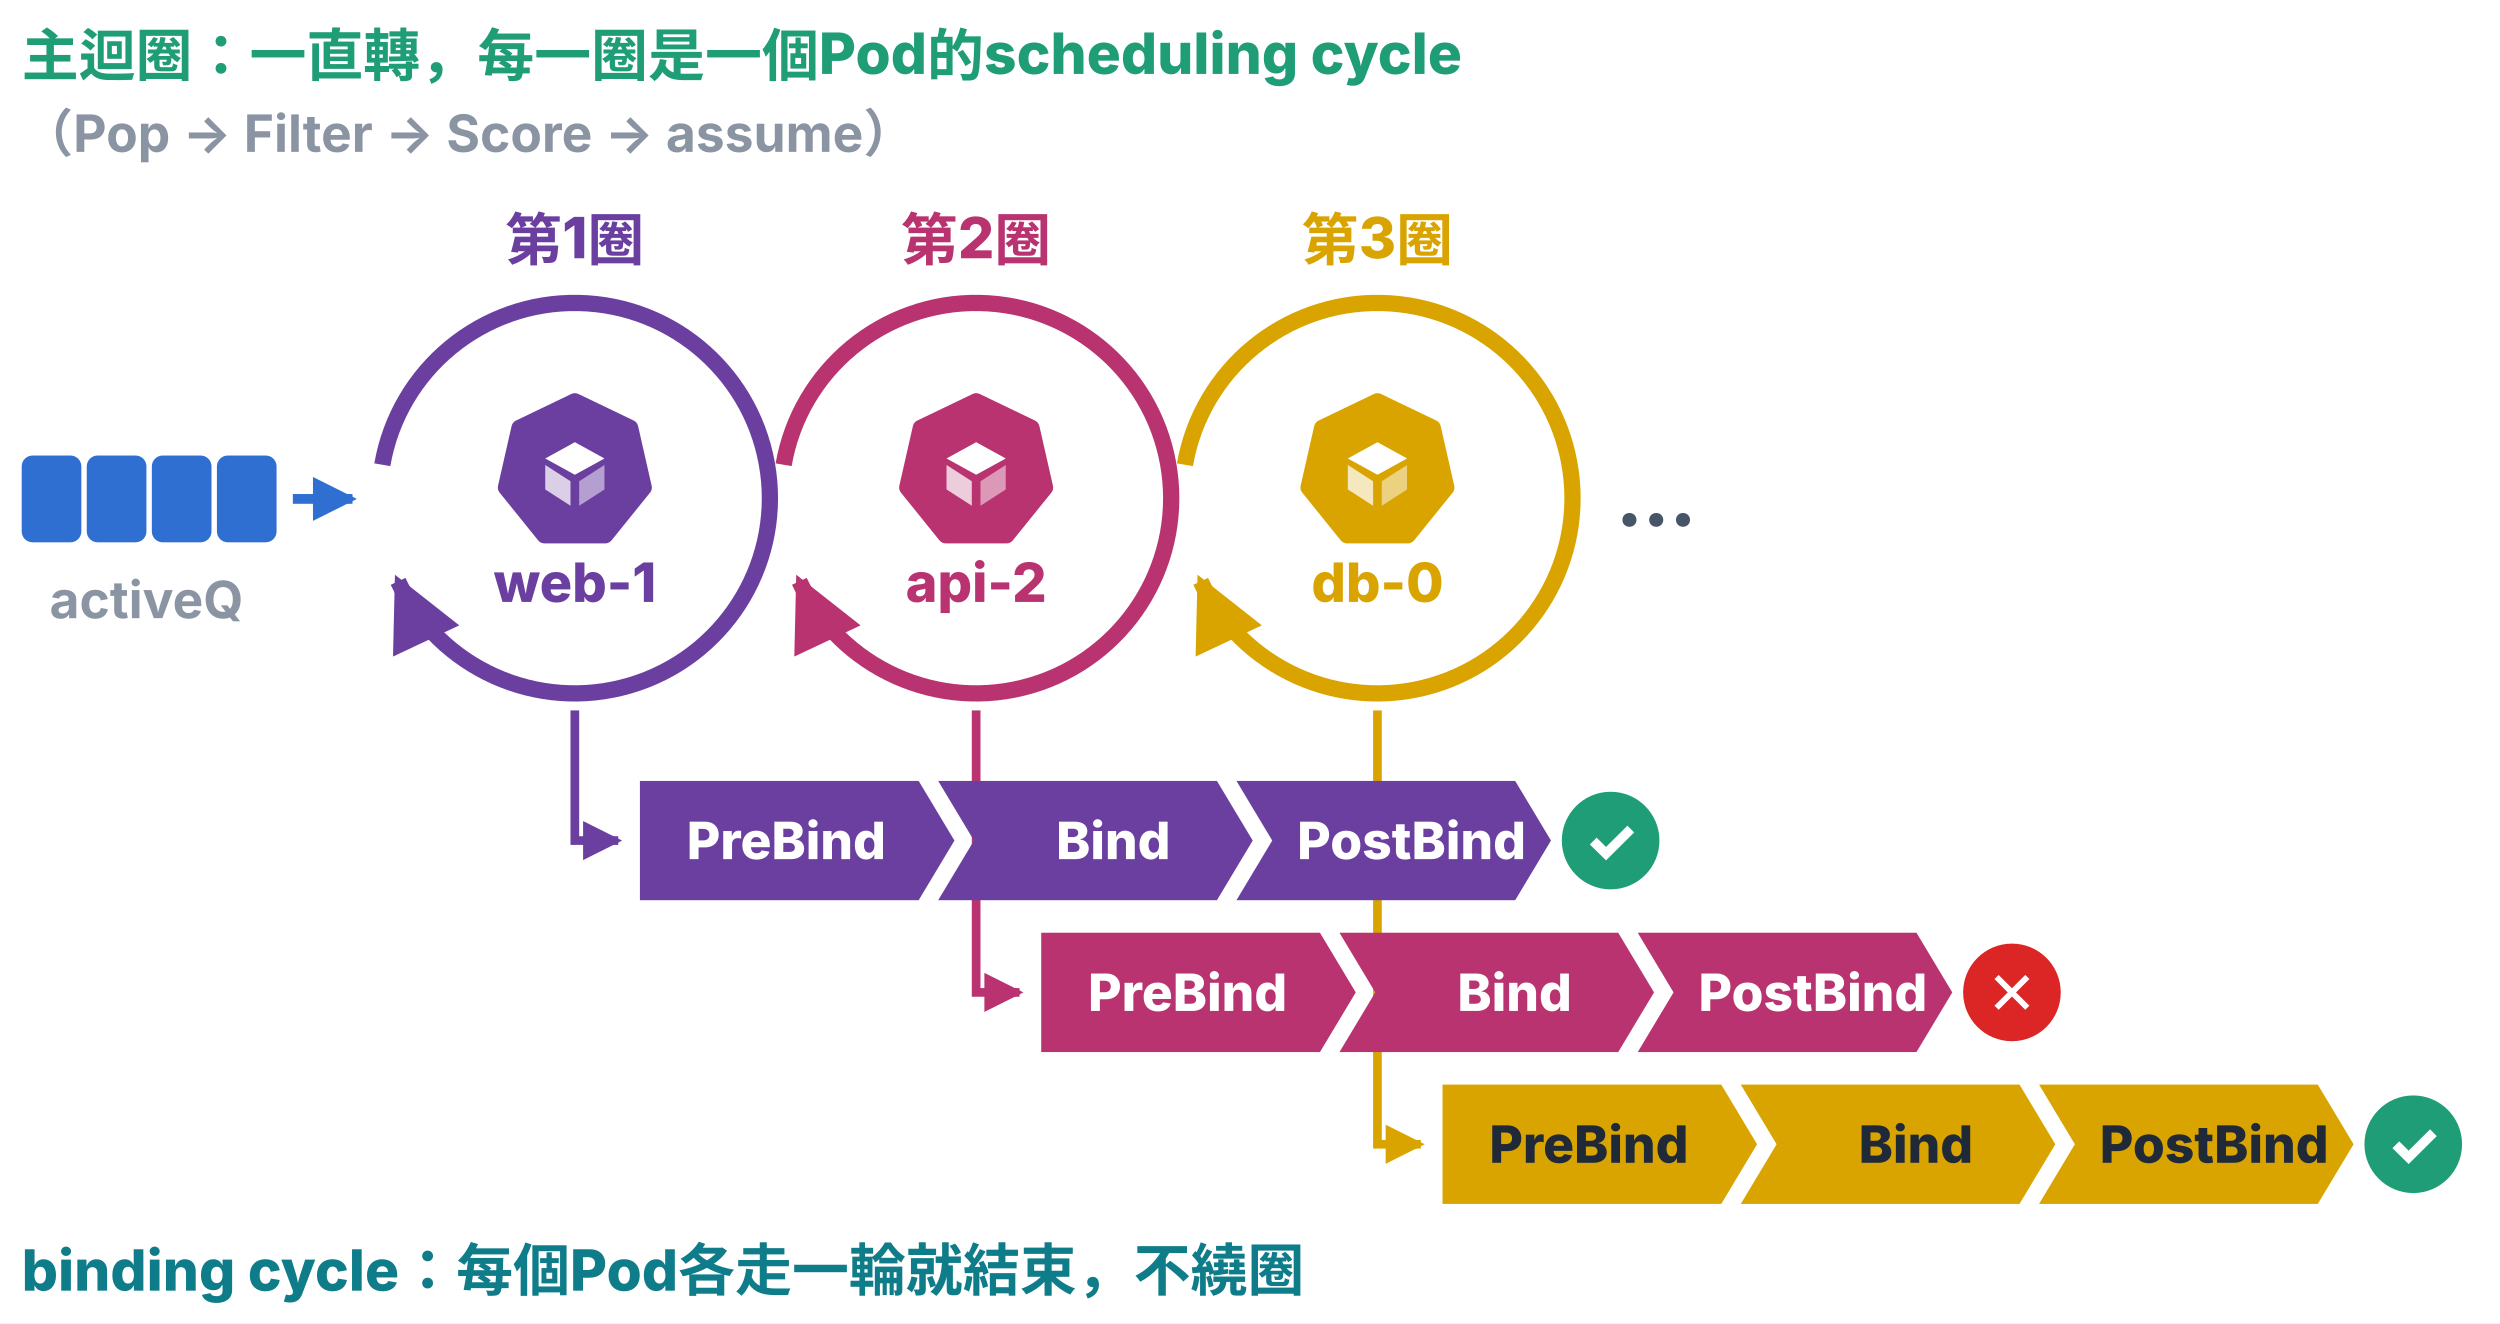
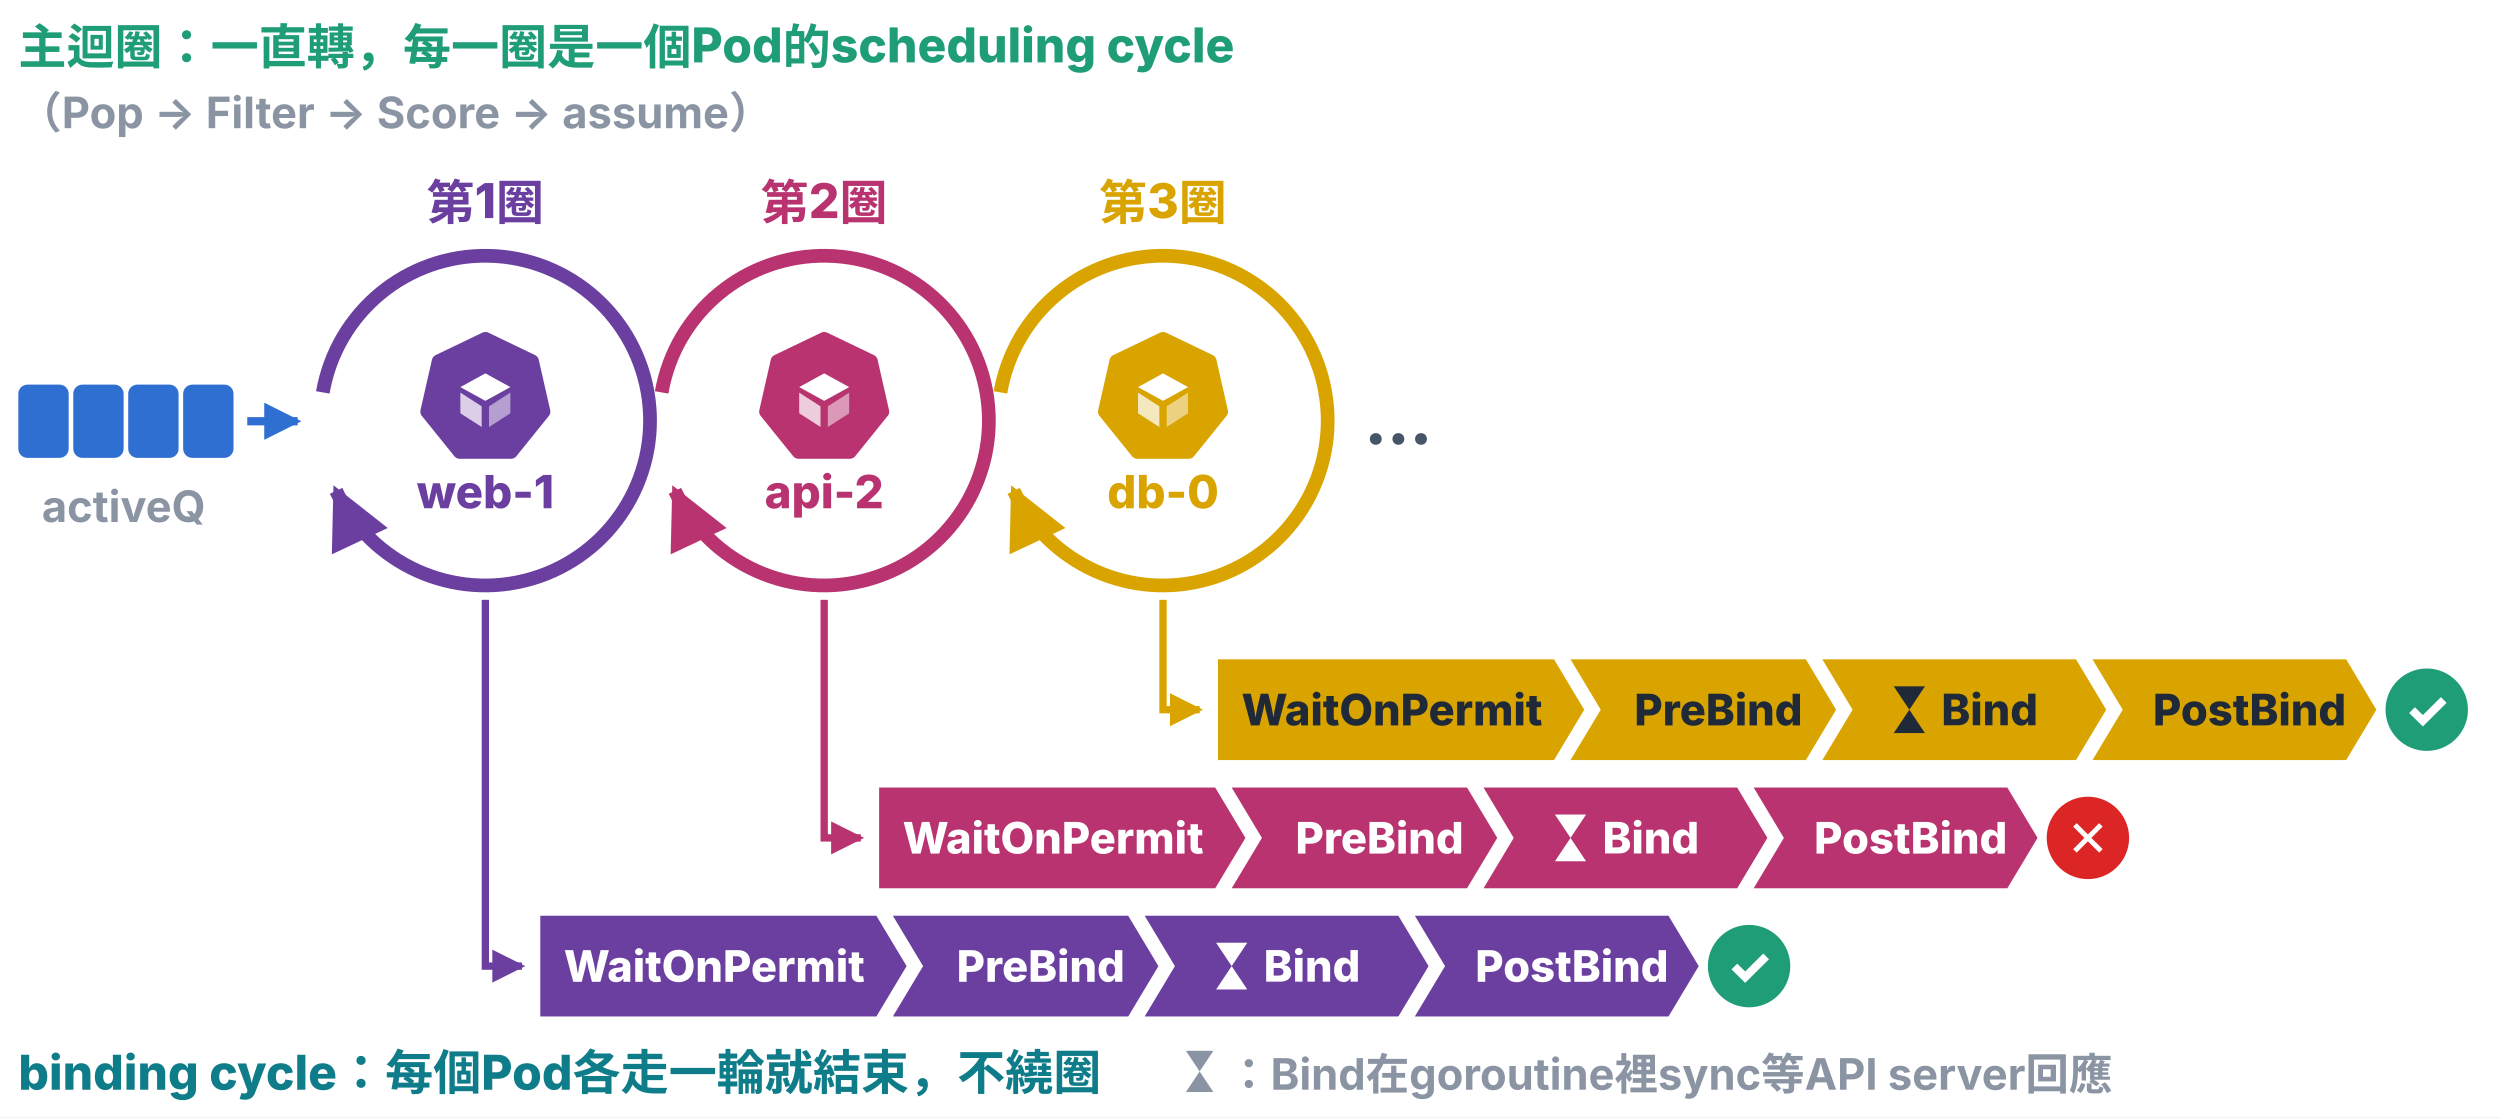
- <svg xmlns="http://www.w3.org/2000/svg" viewBox="4 10 461 244" font-family="Inter, Helvetica Neue, Helvetica, Arial, sans-serif">
+ <svg xmlns="http://www.w3.org/2000/svg" viewBox="4 10 546 244" font-family="Inter, Helvetica Neue, Helvetica, Arial, sans-serif">
  <defs>
    <marker id="m0" viewBox="0 0 10 10" refX="9" refY="5" markerWidth="4.5" markerHeight="4.5" orient="auto">
      <path d="M0 0 L10 5 L0 10 z" fill="#6b3fa0" />
    </marker>
    <marker id="m1" viewBox="0 0 10 10" refX="9" refY="5" markerWidth="4.5" markerHeight="4.5" orient="auto">
      <path d="M0 0 L10 5 L0 10 z" fill="#b8336f" />
    </marker>
    <marker id="m2" viewBox="0 0 10 10" refX="9" refY="5" markerWidth="4.5" markerHeight="4.5" orient="auto">
      <path d="M0 0 L10 5 L0 10 z" fill="#d9a400" />
    </marker>
    <marker id="m3" viewBox="0 0 10 10" refX="9" refY="5" markerWidth="4.5" markerHeight="4.5" orient="auto">
      <path d="M0 0 L10 5 L0 10 z" fill="#2f6fd1" />
    </marker>
  </defs>
-   <rect x="4" y="10" width="461" height="244" fill="#ffffff" />
-   <path d="M110 141 L110 165.0 L118 165.0" fill="none" stroke="#6b3fa0" stroke-width="1.6" marker-end="url(#m0)" />
+   <rect x="4" y="10" width="546" height="244" fill="#ffffff" />
+   <path d="M110 141 L110 221.0 L118 221.0" fill="none" stroke="#6b3fa0" stroke-width="1.6" marker-end="url(#m0)" />
  <path d="M184 141 L184 193.0 L192 193.0" fill="none" stroke="#b8336f" stroke-width="1.6" marker-end="url(#m1)" />
-   <path d="M258 141 L258 221.0 L266 221.0" fill="none" stroke="#d9a400" stroke-width="1.6" marker-end="url(#m2)" />
+   <path d="M258 141 L258 165.0 L266 165.0" fill="none" stroke="#d9a400" stroke-width="1.6" marker-end="url(#m2)" />
  <rect x="8" y="94" width="11" height="16" rx="2" fill="#2f6fd1" />
  <rect x="20" y="94" width="11" height="16" rx="2" fill="#2f6fd1" />
  <rect x="32" y="94" width="11" height="16" rx="2" fill="#2f6fd1" />
  <rect x="44" y="94" width="11" height="16" rx="2" fill="#2f6fd1" />
  <text x="31" y="124" font-size="9.5" font-weight="700" fill="#8a94a3" text-anchor="middle">activeQ</text>
  <path d="M58 102 L69 102" fill="none" stroke="#2f6fd1" stroke-width="1.8" marker-end="url(#m3)" />
  <path d="M74.5 95.7 A36 36 0 1 1 77.4 117.2" fill="none" stroke="#6b3fa0" stroke-width="3" marker-end="url(#m0)" />
  <polygon points="110.0,84.0 120.2,88.9 122.7,99.9 115.6,108.7 104.4,108.7 97.3,99.9 99.8,88.9" fill="#6b3fa0" stroke="#6b3fa0" stroke-width="3" stroke-linejoin="round" />
  <path d="M110 91.54 L115.46 94.543 L110 97.546 L104.54 94.543 Z" fill="#ffffff" />
  <path d="M104.54 95.743 L109.2 98.746 L109.2 103.26 L104.54 100.257 Z" fill="#ffffff" fill-opacity="0.75" />
  <path d="M115.46 95.743 L110.8 98.746 L110.8 103.26 L115.46 100.257 Z" fill="#ffffff" fill-opacity="0.5" />
  <text x="110" y="121" font-size="10" font-weight="800" fill="#6b3fa0" text-anchor="middle">web-1</text>
  <text x="110" y="58" font-size="10.5" font-weight="800" fill="#6b3fa0" text-anchor="middle">第1圈</text>
  <path d="M148.5 95.7 A36 36 0 1 1 151.4 117.2" fill="none" stroke="#b8336f" stroke-width="3" marker-end="url(#m1)" />
  <polygon points="184.0,84.0 194.2,88.9 196.7,99.9 189.6,108.7 178.4,108.7 171.3,99.9 173.8,88.9" fill="#b8336f" stroke="#b8336f" stroke-width="3" stroke-linejoin="round" />
  <path d="M184 91.54 L189.46 94.543 L184 97.546 L178.54 94.543 Z" fill="#ffffff" />
  <path d="M178.54 95.743 L183.2 98.746 L183.2 103.26 L178.54 100.257 Z" fill="#ffffff" fill-opacity="0.75" />
  <path d="M189.46 95.743 L184.8 98.746 L184.8 103.26 L189.46 100.257 Z" fill="#ffffff" fill-opacity="0.5" />
  <text x="184" y="121" font-size="10" font-weight="800" fill="#b8336f" text-anchor="middle">api-2</text>
  <text x="184" y="58" font-size="10.5" font-weight="800" fill="#b8336f" text-anchor="middle">第2圈</text>
  <path d="M222.5 95.7 A36 36 0 1 1 225.4 117.2" fill="none" stroke="#d9a400" stroke-width="3" marker-end="url(#m2)" />
  <polygon points="258.0,84.0 268.2,88.9 270.7,99.9 263.6,108.7 252.4,108.7 245.3,99.9 247.8,88.9" fill="#d9a400" stroke="#d9a400" stroke-width="3" stroke-linejoin="round" />
  <path d="M258 91.54 L263.46 94.543 L258 97.546 L252.54 94.543 Z" fill="#ffffff" />
  <path d="M252.54 95.743 L257.2 98.746 L257.2 103.26 L252.54 100.257 Z" fill="#ffffff" fill-opacity="0.75" />
  <path d="M263.46 95.743 L258.8 98.746 L258.8 103.26 L263.46 100.257 Z" fill="#ffffff" fill-opacity="0.5" />
  <text x="258" y="121" font-size="10" font-weight="800" fill="#d9a400" text-anchor="middle">db-0</text>
  <text x="258" y="58" font-size="10.5" font-weight="800" fill="#d9a400" text-anchor="middle">第3圈</text>
  <text x="302" y="107" font-size="14" font-weight="800" fill="#475569" text-anchor="start">…</text>
-   <path d="M122 154 L173.4 154 L180 165.0 L173.4 176 L122 176 L122 165.0 Z" fill="#6b3fa0" />
-   <text x="149.0" y="168.42" font-size="9.5" font-weight="800" fill="#fff" text-anchor="middle">PreBind</text>
-   <path d="M177 154 L228.4 154 L235 165.0 L228.4 176 L177 176 L183.6 165.0 Z" fill="#6b3fa0" />
-   <text x="209.3" y="168.42" font-size="9.5" font-weight="800" fill="#fff" text-anchor="middle">Bind</text>
-   <path d="M232 154 L283.4 154 L290 165.0 L283.4 176 L232 176 L238.6 165.0 Z" fill="#6b3fa0" />
-   <text x="264.3" y="168.42" font-size="9.5" font-weight="800" fill="#fff" text-anchor="middle">PostBind</text>
-   <circle cx="301" cy="165.0" r="9" fill="#1f9d76" />
-   <text x="301" y="169.0" font-size="11" font-weight="800" fill="#fff" text-anchor="middle">✓</text>
-   <path d="M196 182 L247.4 182 L254 193.0 L247.4 204 L196 204 L196 193.0 Z" fill="#b8336f" />
-   <text x="223.0" y="196.42" font-size="9.5" font-weight="800" fill="#fff" text-anchor="middle">PreBind</text>
-   <path d="M251 182 L302.4 182 L309 193.0 L302.4 204 L251 204 L257.6 193.0 Z" fill="#b8336f" />
-   <text x="283.3" y="196.42" font-size="9.5" font-weight="800" fill="#fff" text-anchor="middle">Bind</text>
-   <path d="M306 182 L357.4 182 L364 193.0 L357.4 204 L306 204 L312.6 193.0 Z" fill="#b8336f" />
-   <text x="338.3" y="196.42" font-size="9.5" font-weight="800" fill="#fff" text-anchor="middle">PostBind</text>
-   <circle cx="375" cy="193.0" r="9" fill="#dc2626" />
-   <text x="375" y="197.0" font-size="11" font-weight="800" fill="#fff" text-anchor="middle">✕</text>
-   <path d="M270 210 L321.4 210 L328 221.0 L321.4 232 L270 232 L270 221.0 Z" fill="#d9a400" />
-   <text x="297.0" y="224.42" font-size="9.5" font-weight="800" fill="#1f2937" text-anchor="middle">PreBind</text>
-   <path d="M325 210 L376.4 210 L383 221.0 L376.4 232 L325 232 L331.6 221.0 Z" fill="#d9a400" />
-   <text x="357.3" y="224.42" font-size="9.5" font-weight="800" fill="#1f2937" text-anchor="middle">Bind</text>
-   <path d="M380 210 L431.4 210 L438 221.0 L431.4 232 L380 232 L386.6 221.0 Z" fill="#d9a400" />
-   <text x="412.3" y="224.42" font-size="9.5" font-weight="800" fill="#1f2937" text-anchor="middle">PostBind</text>
-   <circle cx="449" cy="221.0" r="9" fill="#1f9d76" />
-   <text x="449" y="225.0" font-size="11" font-weight="800" fill="#fff" text-anchor="middle">✓</text>
+   <path d="M122 210 L195.4 210 L202 221.0 L195.4 232 L122 232 L122 221.0 Z" fill="#6b3fa0" />
+   <text x="160.0" y="224.42" font-size="9.5" font-weight="800" fill="#fff" text-anchor="middle">WaitOnPermit</text>
+   <path d="M199 210 L250.4 210 L257 221.0 L250.4 232 L199 232 L205.6 221.0 Z" fill="#6b3fa0" />
+   <text x="231.3" y="224.42" font-size="9.5" font-weight="800" fill="#fff" text-anchor="middle">PreBind</text>
+   <path d="M254 210 L309.4 210 L316 221.0 L309.4 232 L254 232 L260.6 221.0 Z" fill="#6b3fa0" />
+   <text x="288.3" y="224.42" font-size="9.5" font-weight="800" fill="#fff" text-anchor="middle" />
+   <path d="M269.6 215.9 L276.4 215.9 L273 221.0 Z M269.6 226.1 L276.4 226.1 L273 221.0 Z" fill="#fff" />
+   <text x="280" y="224.4" font-size="9.5" font-weight="800" fill="#fff" text-anchor="start">Bind</text>
+   <path d="M313 210 L368.4 210 L375 221.0 L368.4 232 L313 232 L319.6 221.0 Z" fill="#6b3fa0" />
+   <text x="347.3" y="224.42" font-size="9.5" font-weight="800" fill="#fff" text-anchor="middle">PostBind</text>
+   <circle cx="386" cy="221.0" r="9" fill="#1f9d76" />
+   <text x="386" y="225.0" font-size="11" font-weight="800" fill="#fff" text-anchor="middle">✓</text>
+   <path d="M196 182 L269.4 182 L276 193.0 L269.4 204 L196 204 L196 193.0 Z" fill="#b8336f" />
+   <text x="234.0" y="196.42" font-size="9.5" font-weight="800" fill="#fff" text-anchor="middle">WaitOnPermit</text>
+   <path d="M273 182 L324.4 182 L331 193.0 L324.4 204 L273 204 L279.6 193.0 Z" fill="#b8336f" />
+   <text x="305.3" y="196.42" font-size="9.5" font-weight="800" fill="#fff" text-anchor="middle">PreBind</text>
+   <path d="M328 182 L383.4 182 L390 193.0 L383.4 204 L328 204 L334.6 193.0 Z" fill="#b8336f" />
+   <text x="362.3" y="196.42" font-size="9.5" font-weight="800" fill="#fff" text-anchor="middle" />
+   <path d="M343.6 187.9 L350.4 187.9 L347 193.0 Z M343.6 198.1 L350.4 198.1 L347 193.0 Z" fill="#fff" />
+   <text x="354" y="196.4" font-size="9.5" font-weight="800" fill="#fff" text-anchor="start">Bind</text>
+   <path d="M387 182 L442.4 182 L449 193.0 L442.4 204 L387 204 L393.6 193.0 Z" fill="#b8336f" />
+   <text x="421.3" y="196.42" font-size="9.5" font-weight="800" fill="#fff" text-anchor="middle">PostBind</text>
+   <circle cx="460" cy="193.0" r="9" fill="#dc2626" />
+   <text x="460" y="197.0" font-size="11" font-weight="800" fill="#fff" text-anchor="middle">✕</text>
+   <path d="M270 154 L343.4 154 L350 165.0 L343.4 176 L270 176 L270 165.0 Z" fill="#d9a400" />
+   <text x="308.0" y="168.42" font-size="9.5" font-weight="800" fill="#1f2937" text-anchor="middle">WaitOnPermit</text>
+   <path d="M347 154 L398.4 154 L405 165.0 L398.4 176 L347 176 L353.6 165.0 Z" fill="#d9a400" />
+   <text x="379.3" y="168.42" font-size="9.5" font-weight="800" fill="#1f2937" text-anchor="middle">PreBind</text>
+   <path d="M402 154 L457.4 154 L464 165.0 L457.4 176 L402 176 L408.6 165.0 Z" fill="#d9a400" />
+   <text x="436.3" y="168.42" font-size="9.5" font-weight="800" fill="#1f2937" text-anchor="middle" />
+   <path d="M417.6 159.9 L424.4 159.9 L421 165.0 Z M417.6 170.1 L424.4 170.1 L421 165.0 Z" fill="#1f2937" />
+   <text x="428" y="168.4" font-size="9.5" font-weight="800" fill="#1f2937" text-anchor="start">Bind</text>
+   <path d="M461 154 L516.4 154 L523 165.0 L516.4 176 L461 176 L467.6 165.0 Z" fill="#d9a400" />
+   <text x="495.3" y="168.42" font-size="9.5" font-weight="800" fill="#1f2937" text-anchor="middle">PostBind</text>
+   <circle cx="534" cy="165.0" r="9" fill="#1f9d76" />
+   <text x="534" y="169.0" font-size="11" font-weight="800" fill="#fff" text-anchor="middle">✓</text>
  <text x="8" y="24" font-size="10.5" font-weight="800" fill="#1f9d76" text-anchor="start">主迴圈：一直轉，每一圈是一個Pod的scheduling cycle</text>
  <text x="8" y="38" font-size="9.5" font-weight="700" fill="#8a94a3" text-anchor="start">（Pop → Filter → Score → assume）</text>
  <text x="8" y="248" font-size="10.5" font-weight="800" fill="#0f7c8a" text-anchor="start">binding cycle：每個Pod各走一輪就結束，不繞圈</text>
+   <path d="M263.0 239.5 L269.0 239.5 L266 244 Z M263.0 248.5 L269.0 248.5 L266 244 Z" fill="#8a94a3" />
+   <text x="272" y="248" font-size="9.5" font-weight="700" fill="#8a94a3" text-anchor="start">：Bind在goroutine裡sync等API server回應</text>
</svg>
